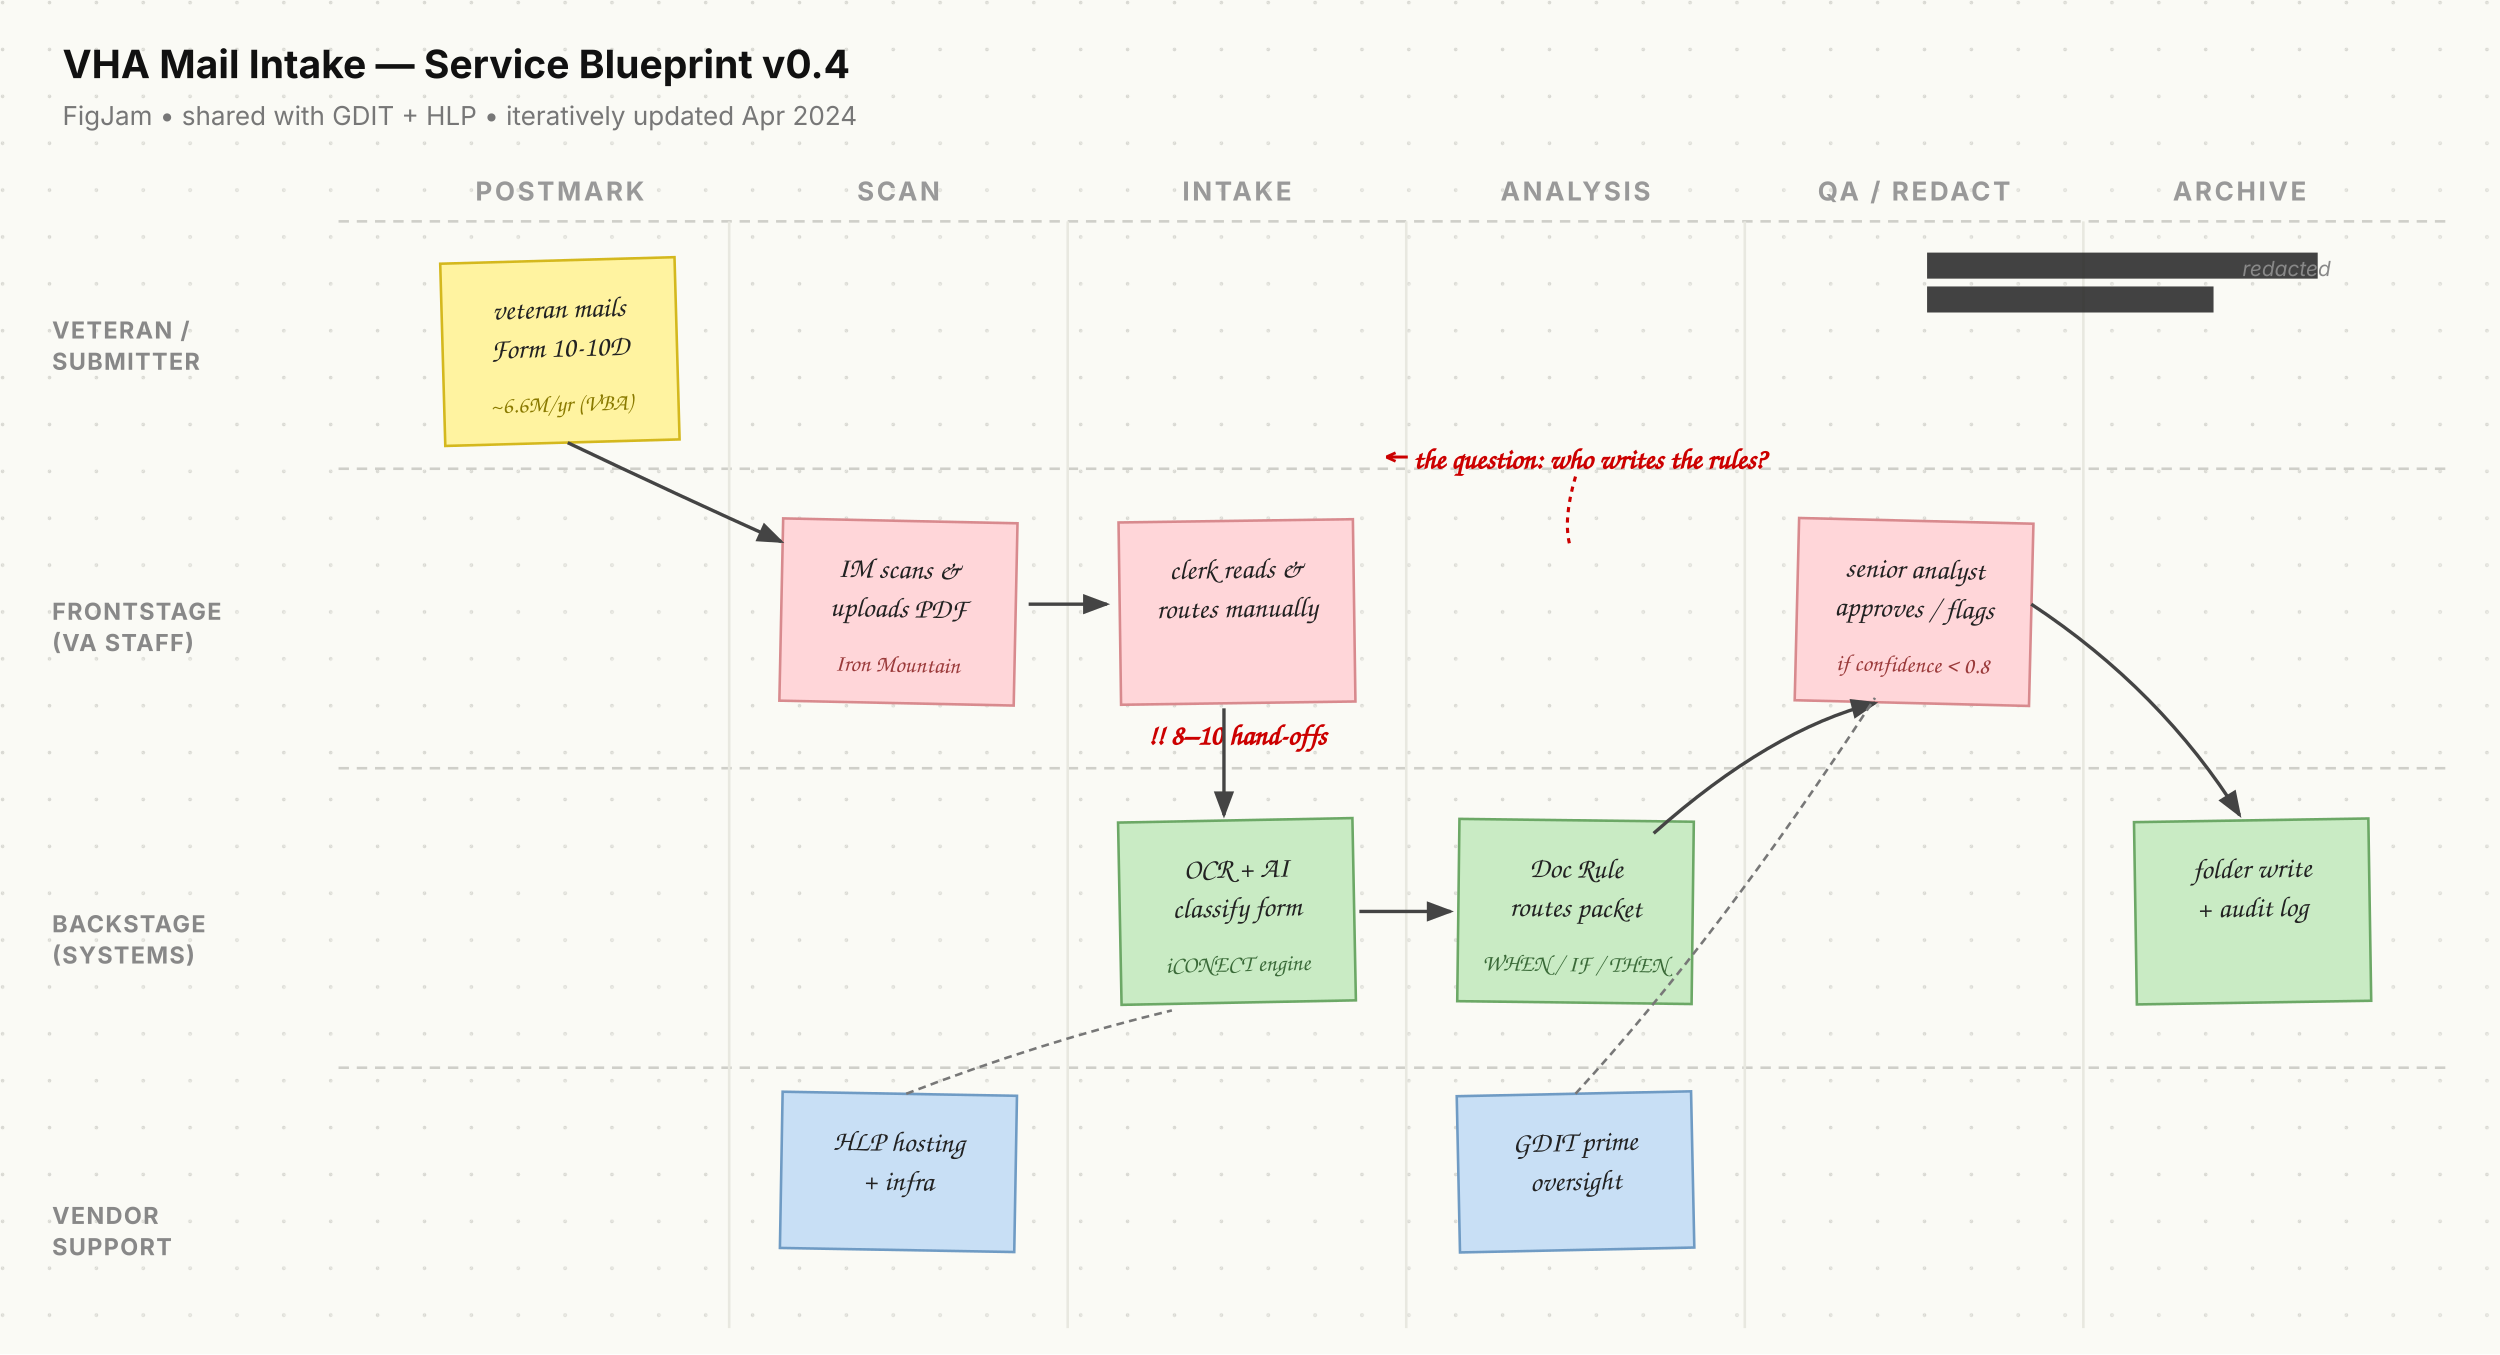
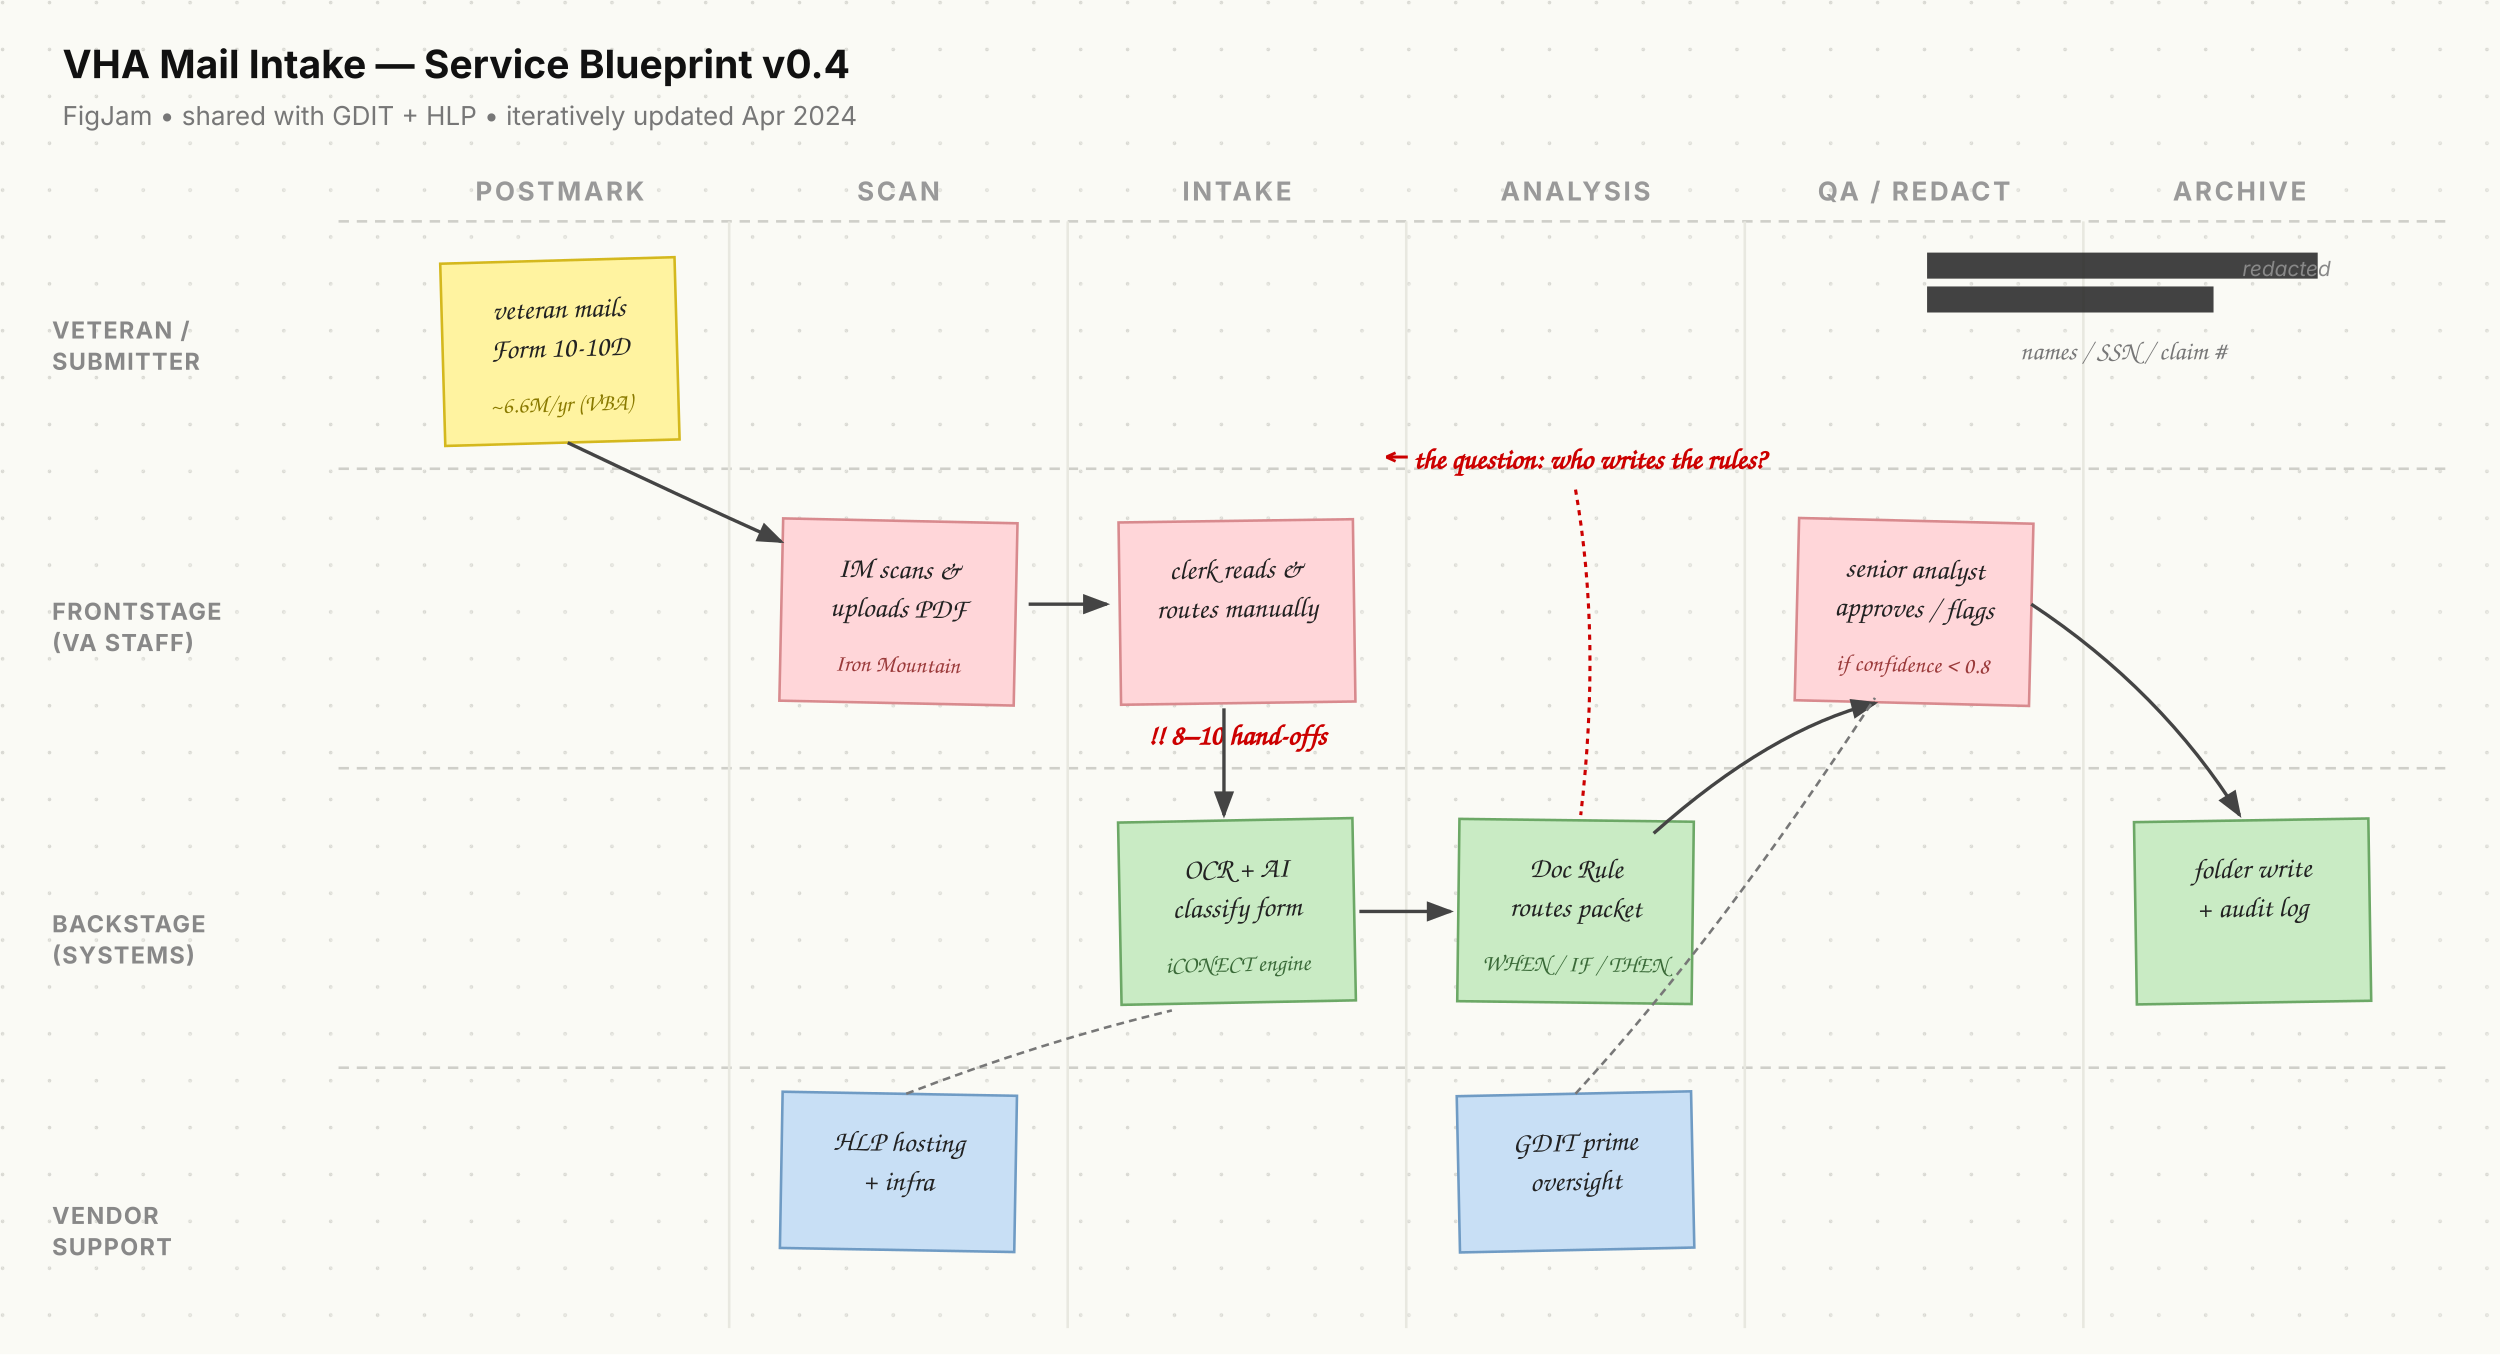
<svg xmlns="http://www.w3.org/2000/svg" viewBox="0 0 960 520" width="960" height="520" font-family="system-ui, -apple-system, sans-serif">
  <defs>
    <pattern id="sb-dots" x="0" y="0" width="18" height="18" patternUnits="userSpaceOnUse">
      <circle cx="1" cy="1" r="0.7" fill="#d8d8d2" />
    </pattern>
    <marker id="sb-arr" markerWidth="8" markerHeight="6" refX="7" refY="3" orient="auto">
      <polygon points="0 0,8 3,0 6" fill="#444" />
    </marker>
    <style>
      .hand { font-family: 'Kalam', 'Bradley Hand', 'Chalkboard SE', cursive; }
    </style>
  </defs>
  <rect width="960" height="520" fill="#fafaf5" />
  <rect width="960" height="520" fill="url(#sb-dots)" />
  <text x="24" y="30" font-size="15" font-weight="700" fill="#111">VHA Mail Intake — Service Blueprint v0.4</text>
  <text x="24" y="48" font-size="10" fill="#777">FigJam • shared with GDIT + HLP • iteratively updated Apr 2024</text>
  <g font-size="9" font-weight="700" fill="#888" letter-spacing="0.5">
    <text x="20" y="130">VETERAN /</text>
    <text x="20" y="142">SUBMITTER</text>
    <text x="20" y="238">FRONTSTAGE</text>
    <text x="20" y="250">(VA STAFF)</text>
    <text x="20" y="358">BACKSTAGE</text>
    <text x="20" y="370">(SYSTEMS)</text>
    <text x="20" y="470">VENDOR</text>
    <text x="20" y="482">SUPPORT</text>
  </g>
  <g stroke="#cfcfc9" stroke-width="1" stroke-dasharray="4,3">
    <line x1="130" y1="85" x2="940" y2="85" />
    <line x1="130" y1="180" x2="940" y2="180" />
    <line x1="130" y1="295" x2="940" y2="295" />
    <line x1="130" y1="410" x2="940" y2="410" />
  </g>
  <g font-size="10" font-weight="700" fill="#999" text-anchor="middle" letter-spacing="1">
    <text x="215" y="77">POSTMARK</text>
    <text x="345" y="77">SCAN</text>
    <text x="475" y="77">INTAKE</text>
    <text x="605" y="77">ANALYSIS</text>
    <text x="735" y="77">QA / REDACT</text>
    <text x="860" y="77">ARCHIVE</text>
  </g>
  <g stroke="#e8e8e0" stroke-width="1">
    <line x1="280" y1="85" x2="280" y2="510" />
    <line x1="410" y1="85" x2="410" y2="510" />
    <line x1="540" y1="85" x2="540" y2="510" />
    <line x1="670" y1="85" x2="670" y2="510" />
    <line x1="800" y1="85" x2="800" y2="510" />
  </g>
  <g transform="rotate(-1.6 215 135)">
    <rect x="170" y="100" width="90" height="70" fill="#fff3a0" stroke="#d4b81e" stroke-width="1" />
    <text x="215" y="122" class="hand" font-size="11" fill="#222" text-anchor="middle">veteran mails</text>
    <text x="215" y="137" class="hand" font-size="11" fill="#222" text-anchor="middle">Form 10-10D</text>
    <text x="215" y="158" class="hand" font-size="9" fill="#8a7a00" text-anchor="middle">~6.6M/yr (VBA)</text>
  </g>
  <g transform="rotate(1.2 345 235)">
    <rect x="300" y="200" width="90" height="70" fill="#ffd6d9" stroke="#d88a8e" stroke-width="1" />
    <text x="345" y="222" class="hand" font-size="11" fill="#222" text-anchor="middle">IM scans &amp;</text>
    <text x="345" y="237" class="hand" font-size="11" fill="#222" text-anchor="middle">uploads PDF</text>
    <text x="345" y="258" class="hand" font-size="9" fill="#9a3a3a" text-anchor="middle">Iron Mountain</text>
  </g>
  <g transform="rotate(-0.8 475 235)">
    <rect x="430" y="200" width="90" height="70" fill="#ffd6d9" stroke="#d88a8e" stroke-width="1" />
    <text x="475" y="222" class="hand" font-size="11" fill="#222" text-anchor="middle">clerk reads &amp;</text>
    <text x="475" y="237" class="hand" font-size="11" fill="#222" text-anchor="middle">routes manually</text>
  </g>
  <text x="475" y="286" class="hand" font-size="11" fill="#c00" font-weight="700" text-anchor="middle">!! 8–10 hand-offs</text>
  <g transform="rotate(-1.1 475 350)">
    <rect x="430" y="315" width="90" height="70" fill="#c9ebc4" stroke="#6ca866" stroke-width="1" />
    <text x="475" y="337" class="hand" font-size="11" fill="#222" text-anchor="middle">OCR + AI</text>
    <text x="475" y="352" class="hand" font-size="11" fill="#222" text-anchor="middle">classify form</text>
    <text x="475" y="373" class="hand" font-size="9" fill="#3a6a38" text-anchor="middle">iCONECT engine</text>
  </g>
  <g transform="rotate(0.7 605 350)">
    <rect x="560" y="315" width="90" height="70" fill="#c9ebc4" stroke="#6ca866" stroke-width="1" />
    <text x="605" y="337" class="hand" font-size="11" fill="#222" text-anchor="middle">Doc Rule</text>
    <text x="605" y="352" class="hand" font-size="11" fill="#222" text-anchor="middle">routes packet</text>
    <text x="605" y="373" class="hand" font-size="9" fill="#3a6a38" text-anchor="middle">WHEN / IF / THEN</text>
  </g>
  <g transform="rotate(1.4 735 235)">
    <rect x="690" y="200" width="90" height="70" fill="#ffd6d9" stroke="#d88a8e" stroke-width="1" />
    <text x="735" y="222" class="hand" font-size="11" fill="#222" text-anchor="middle">senior analyst</text>
    <text x="735" y="237" class="hand" font-size="11" fill="#222" text-anchor="middle">approves / flags</text>
    <text x="735" y="258" class="hand" font-size="9" fill="#9a3a3a" text-anchor="middle">if confidence &lt; 0.8</text>
  </g>
  <g transform="rotate(-0.9 865 350)">
    <rect x="820" y="315" width="90" height="70" fill="#c9ebc4" stroke="#6ca866" stroke-width="1" />
    <text x="865" y="337" class="hand" font-size="11" fill="#222" text-anchor="middle">folder write</text>
    <text x="865" y="352" class="hand" font-size="11" fill="#222" text-anchor="middle">+ audit log</text>
  </g>
  <g transform="rotate(1 345 450)">
    <rect x="300" y="420" width="90" height="60" fill="#c8dff5" stroke="#6f9bc4" stroke-width="1" />
    <text x="345" y="442" class="hand" font-size="11" fill="#222" text-anchor="middle">HLP hosting</text>
    <text x="345" y="457" class="hand" font-size="11" fill="#222" text-anchor="middle">+ infra</text>
  </g>
  <g transform="rotate(-1.2 605 450)">
    <rect x="560" y="420" width="90" height="60" fill="#c8dff5" stroke="#6f9bc4" stroke-width="1" />
    <text x="605" y="442" class="hand" font-size="11" fill="#222" text-anchor="middle">GDIT prime</text>
    <text x="605" y="457" class="hand" font-size="11" fill="#222" text-anchor="middle">oversight</text>
  </g>
  <g fill="none" stroke="#444" stroke-width="1.3">
    <path d="M 218 170 Q 260 190 300 208" marker-end="url(#sb-arr)" />
    <path d="M 395 232 L 425 232" marker-end="url(#sb-arr)" />
    <path d="M 470 272 Q 470 295 470 313" marker-end="url(#sb-arr)" />
    <path d="M 522 350 L 557 350" marker-end="url(#sb-arr)" />
    <path d="M 635 320 Q 680 280 720 270" marker-end="url(#sb-arr)" />
    <path d="M 780 232 Q 830 265 860 313" marker-end="url(#sb-arr)" />
  </g>
  <g fill="none" stroke="#777" stroke-width="1" stroke-dasharray="3,2">
    <path d="M 348 420 Q 400 400 450 388" />
    <path d="M 605 420 Q 660 360 720 268" />
  </g>
  <g class="hand" font-size="11" fill="#c00" font-weight="700">
    <text x="605" y="180" text-anchor="middle">← the question: who writes the rules?</text>
  </g>
-   <path d="M 605 183 Q 600 200 603 210" fill="none" stroke="#c00" stroke-width="1.2" stroke-dasharray="2,2" />
+   <path d="M 605 188 Q 615 245 607 313" fill="none" stroke="#c00" stroke-width="1.2" stroke-dasharray="2,2" />
  <rect x="740" y="97" width="150" height="10" fill="#222" opacity="0.85" />
  <rect x="740" y="110" width="110" height="10" fill="#222" opacity="0.85" />
  <text x="895" y="106" font-size="8" fill="#888" text-anchor="end" font-style="italic">redacted</text>
+   <text x="815" y="138" class="hand" font-size="10" fill="#777" text-anchor="middle" font-style="italic">names / SSN / claim #</text>
</svg>
